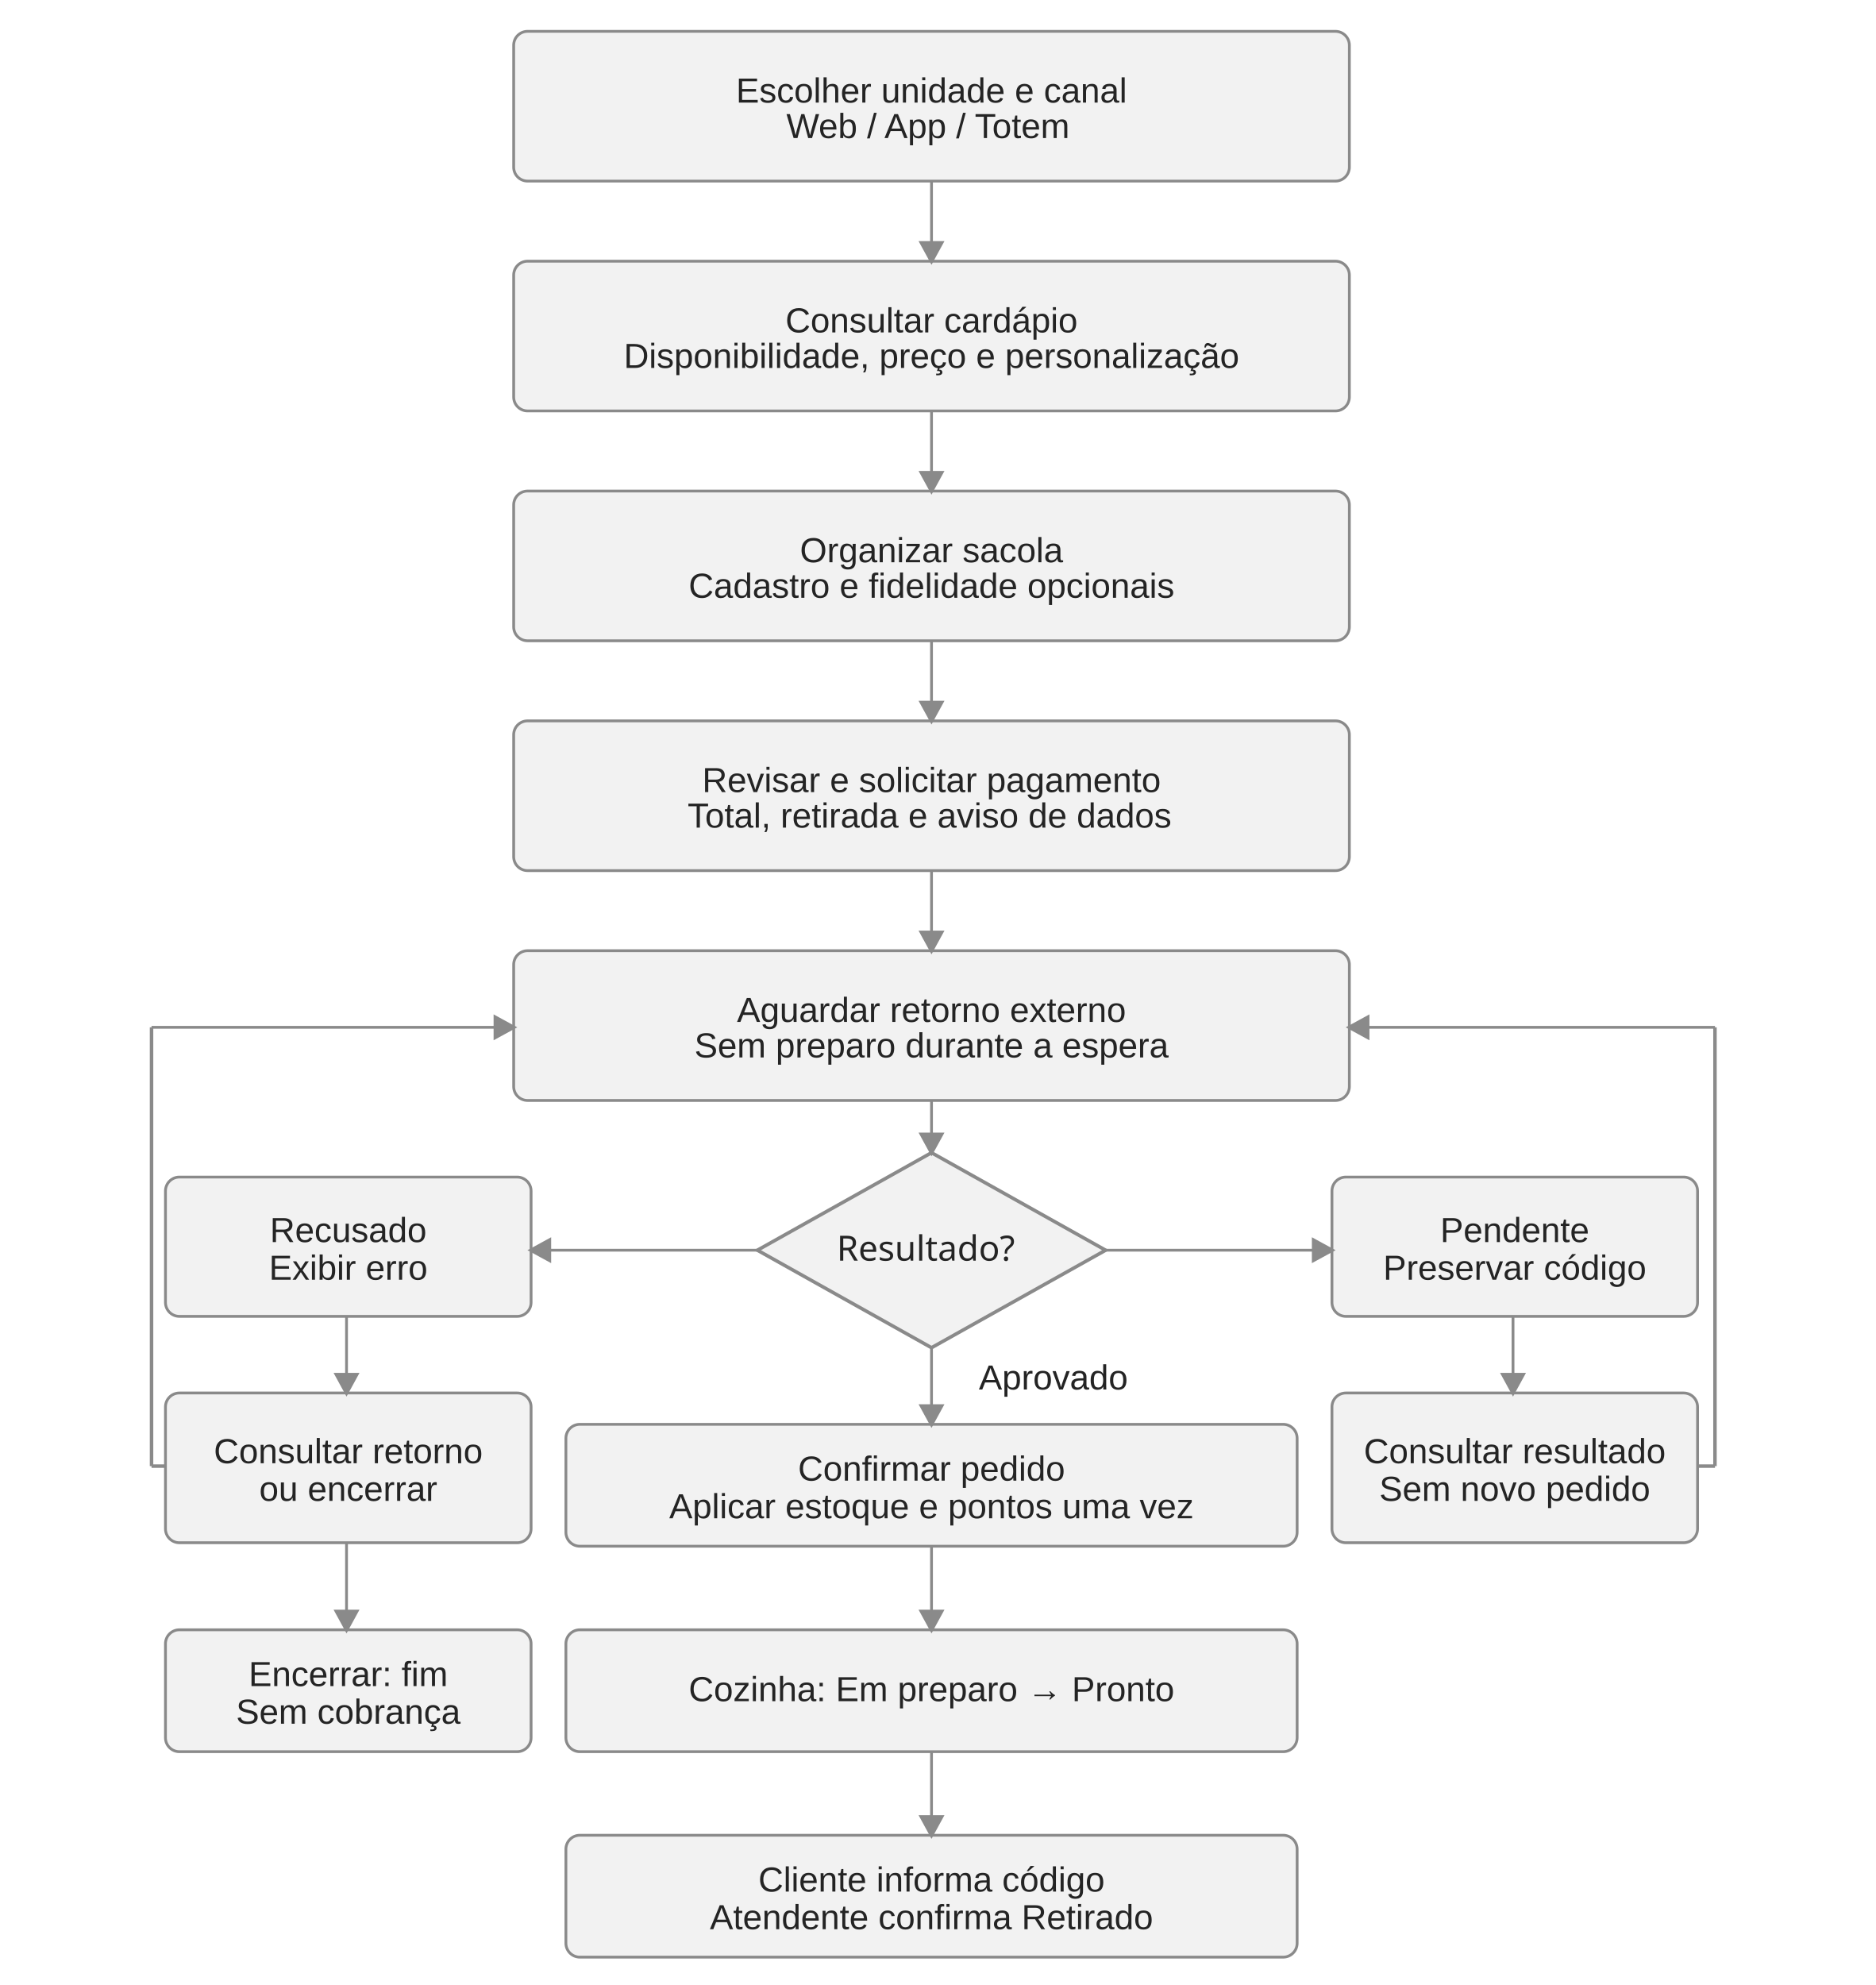
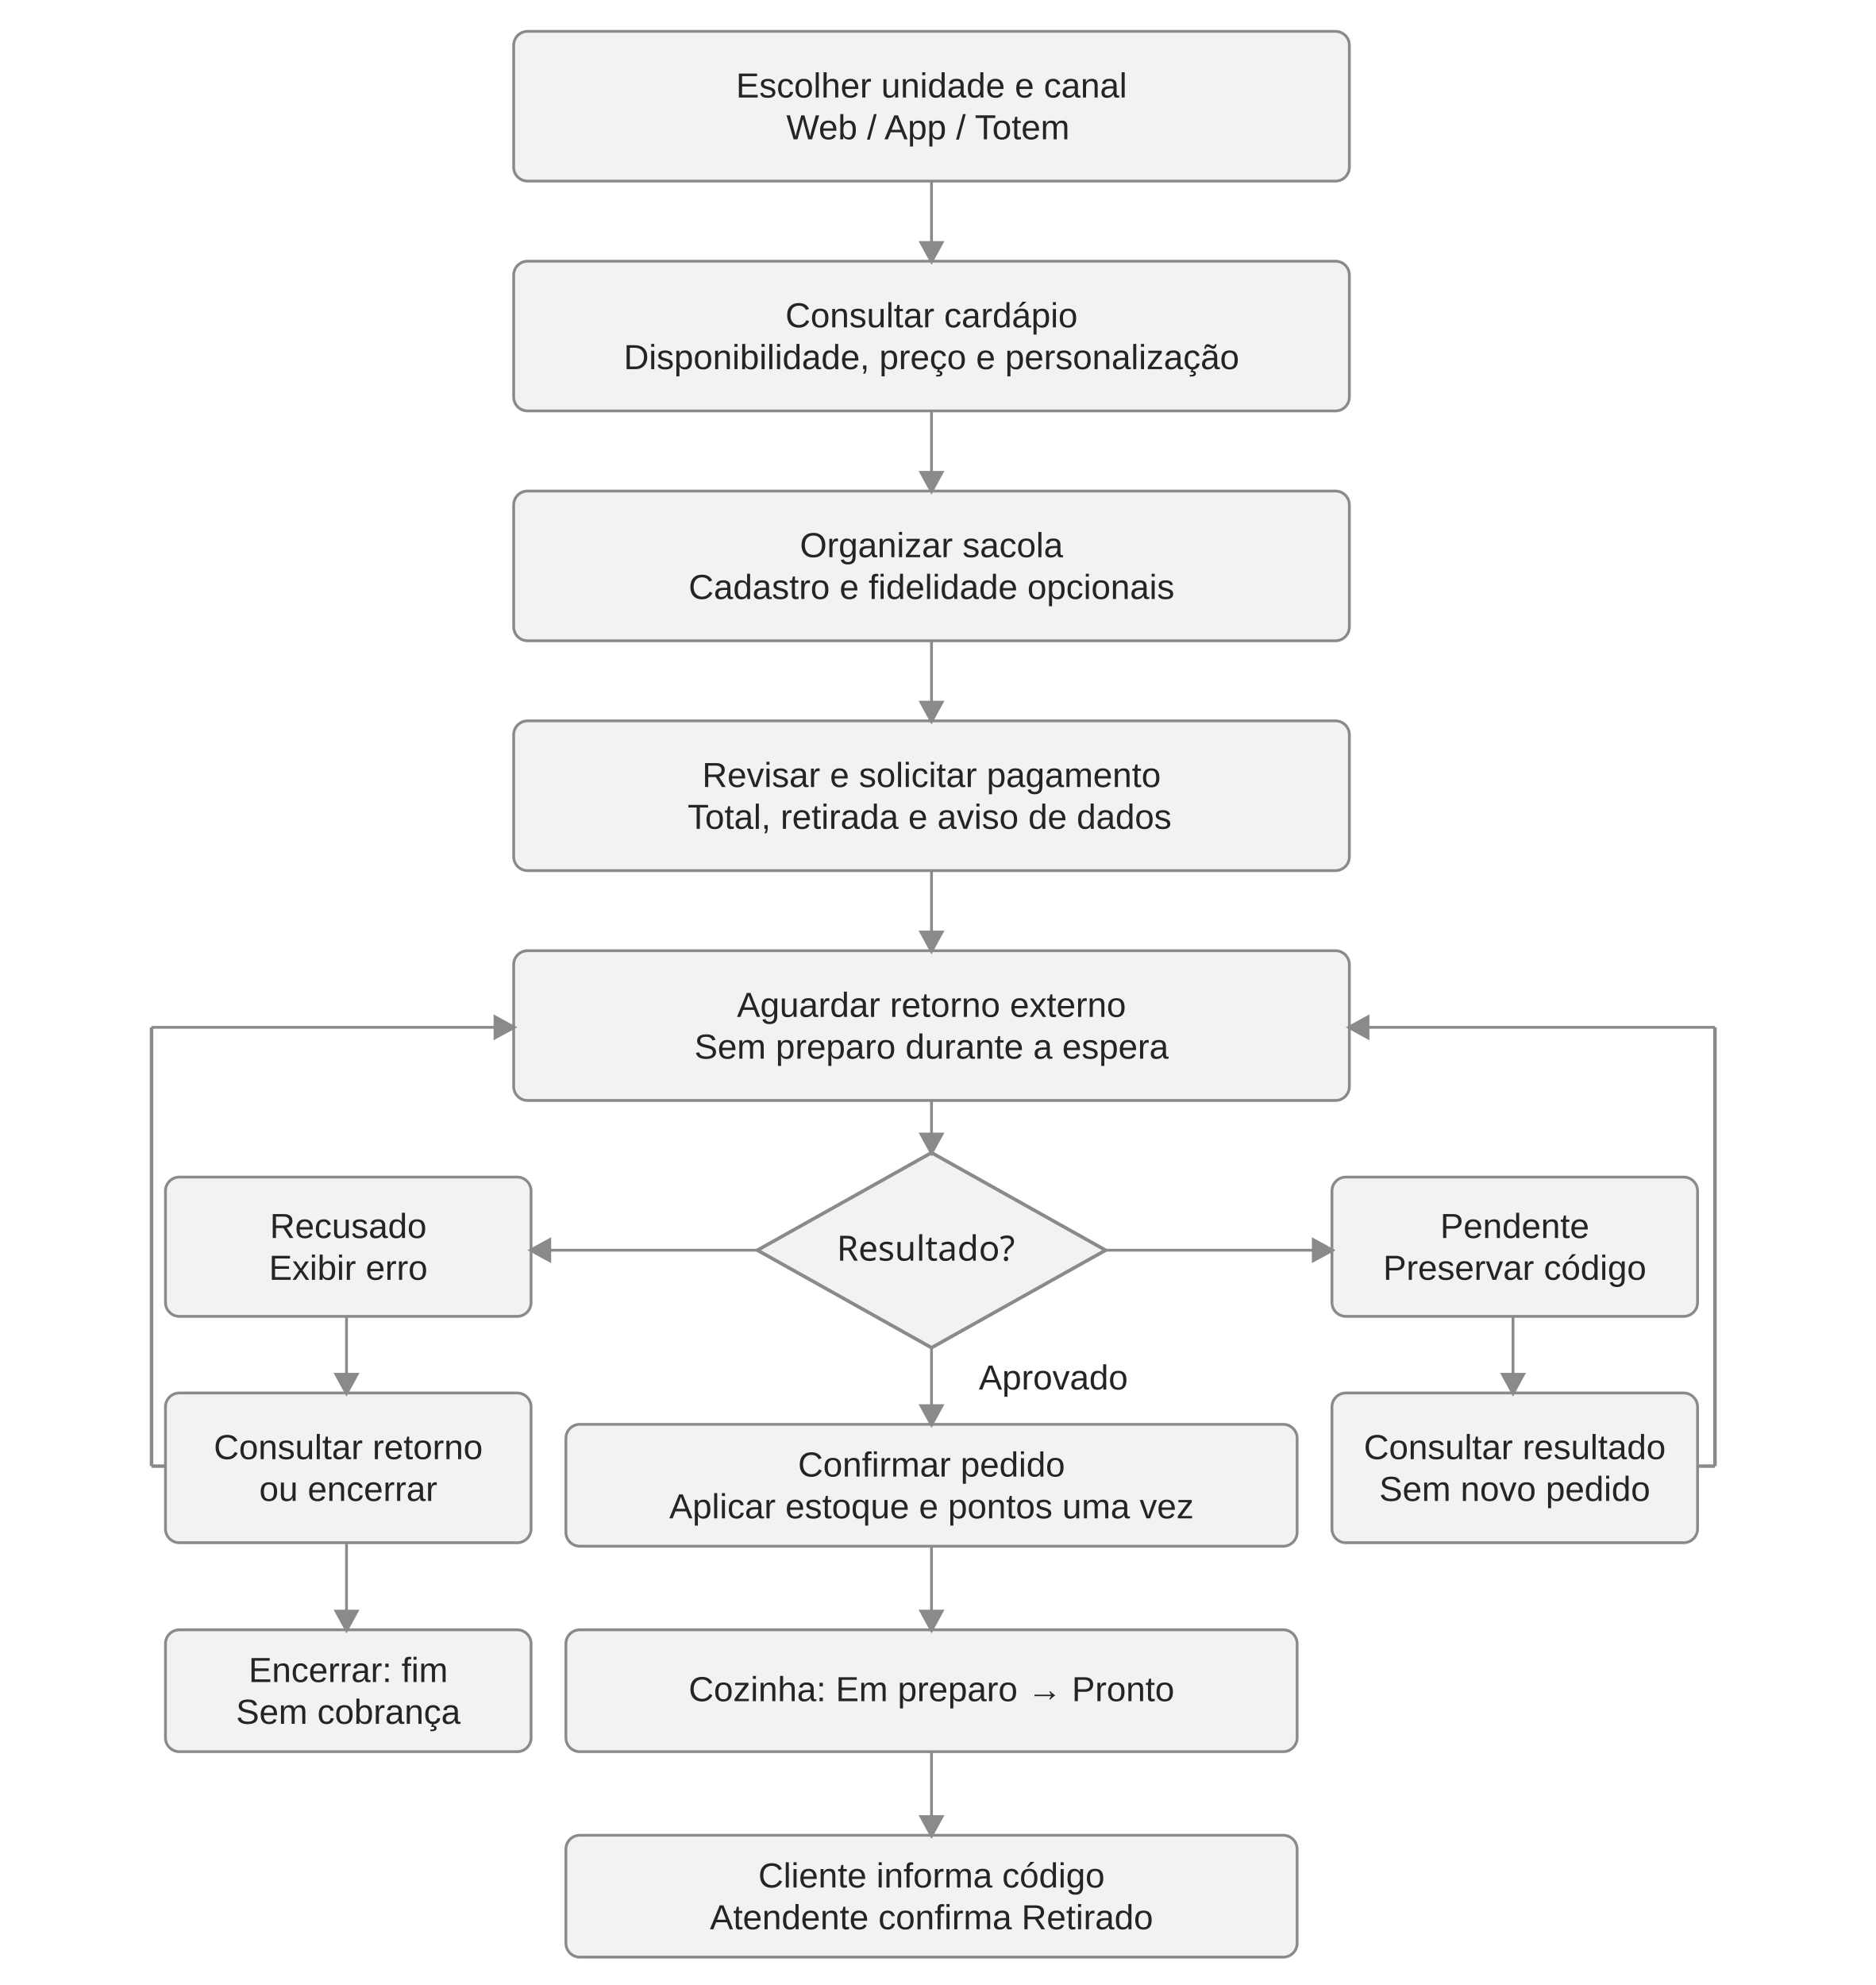
<svg xmlns="http://www.w3.org/2000/svg" width="453.543" height="480" preserveAspectRatio="xMinYMin meet" viewBox="0 0 453 480" version="1.0" fill-rule="evenodd">
  <clipPath id="clip">
    <rect x="0" y="0" width="453.543" height="480" />
  </clipPath>
  <g id="group" transform="scale(1,-1) translate(0,-480)" style="clip-path: url(#clip)">
    <g transform="">
      <g transform=" matrix(0.842105,0,0,0.842105,35.80605,0)">
        <rect x="105" y="518" width="240" height="43" rx="4" ry="4" style="stroke: rgb(54%,54%,54%); stroke-linecap: butt; stroke-width: 0.8; fill: rgb(95%,95%,95%); fill-rule: evenodd;" />
-         <text x="168.85" y="541.45" style="font-family: Arial; font-size: 10px;fill: rgb(14%,14%,14%); stroke:none;" transform="translate(0,1082) scale(1,-1)">Escolher unidade e canal</text>
-         <text x="183.318" y="530.65" style="font-family: Arial; font-size: 10px;fill: rgb(14%,14%,14%); stroke:none;" transform="translate(0,1061) scale(1,-1)">Web / App / Totem</text>
+         <text x="168.85" y="542.0" style="font-family: Arial; font-size: 10px;fill: rgb(14%,14%,14%); stroke:none;" transform="translate(0,1084) scale(1,-1)">Escolher unidade e canal</text>
+         <text x="183.318" y="530.0" style="font-family: Arial; font-size: 10px;fill: rgb(14%,14%,14%); stroke:none;" transform="translate(0,1060) scale(1,-1)">Web / App / Totem</text>
        <rect x="105" y="452" width="240" height="43" rx="4" ry="4" style="stroke: rgb(54%,54%,54%); stroke-linecap: butt; stroke-width: 0.8; fill: rgb(95%,95%,95%); fill-rule: evenodd;" />
-         <text x="183.032" y="475.45" style="font-family: Arial; font-size: 10px;fill: rgb(14%,14%,14%); stroke:none;" transform="translate(0,950) scale(1,-1)">Consultar cardápio</text>
-         <text x="136.611" y="464.65" style="font-family: Arial; font-size: 10px;fill: rgb(14%,14%,14%); stroke:none;" transform="translate(0,929) scale(1,-1)">Disponibilidade, preço e personalização</text>
+         <text x="183.032" y="476.0" style="font-family: Arial; font-size: 10px;fill: rgb(14%,14%,14%); stroke:none;" transform="translate(0,952) scale(1,-1)">Consultar cardápio</text>
+         <text x="136.611" y="464.0" style="font-family: Arial; font-size: 10px;fill: rgb(14%,14%,14%); stroke:none;" transform="translate(0,928) scale(1,-1)">Disponibilidade, preço e personalização</text>
        <rect x="105" y="386" width="240" height="43" rx="4" ry="4" style="stroke: rgb(54%,54%,54%); stroke-linecap: butt; stroke-width: 0.8; fill: rgb(95%,95%,95%); fill-rule: evenodd;" />
-         <text x="187.205" y="409.45" style="font-family: Arial; font-size: 10px;fill: rgb(14%,14%,14%); stroke:none;" transform="translate(0,818) scale(1,-1)">Organizar sacola</text>
-         <text x="155.232" y="398.65" style="font-family: Arial; font-size: 10px;fill: rgb(14%,14%,14%); stroke:none;" transform="translate(0,797) scale(1,-1)">Cadastro e fidelidade opcionais</text>
+         <text x="187.205" y="410.0" style="font-family: Arial; font-size: 10px;fill: rgb(14%,14%,14%); stroke:none;" transform="translate(0,820) scale(1,-1)">Organizar sacola</text>
+         <text x="155.232" y="398.0" style="font-family: Arial; font-size: 10px;fill: rgb(14%,14%,14%); stroke:none;" transform="translate(0,796) scale(1,-1)">Cadastro e fidelidade opcionais</text>
        <rect x="105" y="320" width="240" height="43" rx="4" ry="4" style="stroke: rgb(54%,54%,54%); stroke-linecap: butt; stroke-width: 0.8; fill: rgb(95%,95%,95%); fill-rule: evenodd;" />
-         <text x="159.136" y="343.45" style="font-family: Arial; font-size: 10px;fill: rgb(14%,14%,14%); stroke:none;" transform="translate(0,686) scale(1,-1)">Revisar e solicitar pagamento</text>
-         <text x="154.958" y="332.65" style="font-family: Arial; font-size: 10px;fill: rgb(14%,14%,14%); stroke:none;" transform="translate(0,665) scale(1,-1)">Total, retirada e aviso de dados</text>
+         <text x="159.136" y="344.0" style="font-family: Arial; font-size: 10px;fill: rgb(14%,14%,14%); stroke:none;" transform="translate(0,688) scale(1,-1)">Revisar e solicitar pagamento</text>
+         <text x="154.958" y="332.0" style="font-family: Arial; font-size: 10px;fill: rgb(14%,14%,14%); stroke:none;" transform="translate(0,664) scale(1,-1)">Total, retirada e aviso de dados</text>
        <path d="M 225,518 L 225,495 Z" style="stroke: rgb(54%,54%,54%); stroke-linecap: butt; stroke-width: 0.8;" />
        <polygon points="225 495, 227.877 500.265, 222.123 500.265" style="stroke: rgb(54%,54%,54%); stroke-linecap: butt; stroke-width: 1; fill: rgb(54%,54%,54%); fill-rule: evenodd;" />
        <path d="M 225,452 L 225,429 Z" style="stroke: rgb(54%,54%,54%); stroke-linecap: butt; stroke-width: 0.8;" />
        <polygon points="225 429, 227.877 434.265, 222.123 434.265" style="stroke: rgb(54%,54%,54%); stroke-linecap: butt; stroke-width: 1; fill: rgb(54%,54%,54%); fill-rule: evenodd;" />
        <path d="M 225,386 L 225,363 Z" style="stroke: rgb(54%,54%,54%); stroke-linecap: butt; stroke-width: 0.8;" />
        <polygon points="225 363, 227.877 368.265, 222.123 368.265" style="stroke: rgb(54%,54%,54%); stroke-linecap: butt; stroke-width: 1; fill: rgb(54%,54%,54%); fill-rule: evenodd;" />
        <rect x="105" y="254" width="240" height="43" rx="4" ry="4" style="stroke: rgb(54%,54%,54%); stroke-linecap: butt; stroke-width: 0.8; fill: rgb(95%,95%,95%); fill-rule: evenodd;" />
-         <text x="169.133" y="277.45" style="font-family: Arial; font-size: 10px;fill: rgb(14%,14%,14%); stroke:none;" transform="translate(0,554) scale(1,-1)">Aguardar retorno externo</text>
-         <text x="156.902" y="266.65" style="font-family: Arial; font-size: 10px;fill: rgb(14%,14%,14%); stroke:none;" transform="translate(0,533) scale(1,-1)">Sem preparo durante a espera</text>
+         <text x="169.133" y="278.0" style="font-family: Arial; font-size: 10px;fill: rgb(14%,14%,14%); stroke:none;" transform="translate(0,556) scale(1,-1)">Aguardar retorno externo</text>
+         <text x="156.902" y="266.0" style="font-family: Arial; font-size: 10px;fill: rgb(14%,14%,14%); stroke:none;" transform="translate(0,532) scale(1,-1)">Sem preparo durante a espera</text>
        <path d="M 225,320 L 225,297 Z" style="stroke: rgb(54%,54%,54%); stroke-linecap: butt; stroke-width: 0.8;" />
        <polygon points="225 297, 227.877 302.265, 222.123 302.265" style="stroke: rgb(54%,54%,54%); stroke-linecap: butt; stroke-width: 1; fill: rgb(54%,54%,54%); fill-rule: evenodd;" />
        <polygon points="225 239, 275 211, 225 183, 175 211" style="stroke: rgb(54%,54%,54%); stroke-linecap: butt; stroke-width: 1; fill: rgb(95%,95%,95%); fill-rule: evenodd;" />
        <text x="197.776" y="208.0" style="font-family: Arial-Bold; font-size: 10px;fill: rgb(14%,14%,14%); stroke:none;" transform="translate(0,416) scale(1,-1)">Resultado?</text>
        <path d="M 225,254 L 225,239 Z" style="stroke: rgb(54%,54%,54%); stroke-linecap: butt; stroke-width: 0.8;" />
        <polygon points="225 239, 227.877 244.266, 222.123 244.266" style="stroke: rgb(54%,54%,54%); stroke-linecap: butt; stroke-width: 1; fill: rgb(54%,54%,54%); fill-rule: evenodd;" />
        <rect x="5" y="192" width="105" height="40" rx="4" ry="4" style="stroke: rgb(54%,54%,54%); stroke-linecap: butt; stroke-width: 0.8; fill: rgb(95%,95%,95%); fill-rule: evenodd;" />
-         <text x="34.985" y="213.675" style="font-family: Arial; font-size: 10px;fill: rgb(14%,14%,14%); stroke:none;" transform="translate(0,427) scale(1,-1)">Recusado</text>
-         <text x="34.717" y="203.475" style="font-family: Arial; font-size: 10px;fill: rgb(14%,14%,14%); stroke:none;" transform="translate(0,406) scale(1,-1)">Exibir erro</text>
+         <text x="34.985" y="214.5" style="font-family: Arial; font-size: 10px;fill: rgb(14%,14%,14%); stroke:none;" transform="translate(0,429) scale(1,-1)">Recusado</text>
+         <text x="34.717" y="202.5" style="font-family: Arial; font-size: 10px;fill: rgb(14%,14%,14%); stroke:none;" transform="translate(0,405) scale(1,-1)">Exibir erro</text>
        <path d="M 175,211 L 110,211 Z" style="stroke: rgb(54%,54%,54%); stroke-linecap: butt; stroke-width: 0.8;" />
        <polygon points="110 211, 115.266 208.123, 115.266 213.877" style="stroke: rgb(54%,54%,54%); stroke-linecap: butt; stroke-width: 1; fill: rgb(54%,54%,54%); fill-rule: evenodd;" />
        <rect x="340" y="192" width="105" height="40" rx="4" ry="4" style="stroke: rgb(54%,54%,54%); stroke-linecap: butt; stroke-width: 0.8; fill: rgb(95%,95%,95%); fill-rule: evenodd;" />
-         <text x="371.091" y="213.675" style="font-family: Arial; font-size: 10px;fill: rgb(14%,14%,14%); stroke:none;" transform="translate(0,427) scale(1,-1)">Pendente</text>
-         <text x="354.705" y="203.475" style="font-family: Arial; font-size: 10px;fill: rgb(14%,14%,14%); stroke:none;" transform="translate(0,406) scale(1,-1)">Preservar código</text>
+         <text x="371.091" y="214.5" style="font-family: Arial; font-size: 10px;fill: rgb(14%,14%,14%); stroke:none;" transform="translate(0,429) scale(1,-1)">Pendente</text>
+         <text x="354.705" y="202.5" style="font-family: Arial; font-size: 10px;fill: rgb(14%,14%,14%); stroke:none;" transform="translate(0,405) scale(1,-1)">Preservar código</text>
        <path d="M 275,211 L 340,211 Z" style="stroke: rgb(54%,54%,54%); stroke-linecap: butt; stroke-width: 0.8;" />
        <polygon points="340 211, 334.735 213.877, 334.735 208.123" style="stroke: rgb(54%,54%,54%); stroke-linecap: butt; stroke-width: 1; fill: rgb(54%,54%,54%); fill-rule: evenodd;" />
        <rect x="5" y="127" width="105" height="43" rx="4" ry="4" style="stroke: rgb(54%,54%,54%); stroke-linecap: butt; stroke-width: 0.8; fill: rgb(95%,95%,95%); fill-rule: evenodd;" />
-         <text x="18.87" y="150.175" style="font-family: Arial; font-size: 10px;fill: rgb(14%,14%,14%); stroke:none;" transform="translate(0,300) scale(1,-1)">Consultar retorno</text>
-         <text x="31.931" y="139.975" style="font-family: Arial; font-size: 10px;fill: rgb(14%,14%,14%); stroke:none;" transform="translate(0,279) scale(1,-1)">ou encerrar</text>
+         <text x="18.87" y="151.0" style="font-family: Arial; font-size: 10px;fill: rgb(14%,14%,14%); stroke:none;" transform="translate(0,302) scale(1,-1)">Consultar retorno</text>
+         <text x="31.931" y="139.0" style="font-family: Arial; font-size: 10px;fill: rgb(14%,14%,14%); stroke:none;" transform="translate(0,278) scale(1,-1)">ou encerrar</text>
        <path d="M 57,192 L 57,170 Z" style="stroke: rgb(54%,54%,54%); stroke-linecap: butt; stroke-width: 0.8;" />
        <polygon points="57 170, 59.877 175.266, 54.123 175.266" style="stroke: rgb(54%,54%,54%); stroke-linecap: butt; stroke-width: 1; fill: rgb(54%,54%,54%); fill-rule: evenodd;" />
        <rect x="340" y="127" width="105" height="43" rx="4" ry="4" style="stroke: rgb(54%,54%,54%); stroke-linecap: butt; stroke-width: 0.8; fill: rgb(95%,95%,95%); fill-rule: evenodd;" />
-         <text x="349.143" y="150.175" style="font-family: Arial; font-size: 10px;fill: rgb(14%,14%,14%); stroke:none;" transform="translate(0,300) scale(1,-1)">Consultar resultado</text>
-         <text x="353.584" y="139.975" style="font-family: Arial; font-size: 10px;fill: rgb(14%,14%,14%); stroke:none;" transform="translate(0,279) scale(1,-1)">Sem novo pedido</text>
+         <text x="349.143" y="151.0" style="font-family: Arial; font-size: 10px;fill: rgb(14%,14%,14%); stroke:none;" transform="translate(0,302) scale(1,-1)">Consultar resultado</text>
+         <text x="353.584" y="139.0" style="font-family: Arial; font-size: 10px;fill: rgb(14%,14%,14%); stroke:none;" transform="translate(0,278) scale(1,-1)">Sem novo pedido</text>
        <path d="M 392,192 L 392,170 Z" style="stroke: rgb(54%,54%,54%); stroke-linecap: butt; stroke-width: 0.8;" />
        <polygon points="392 170, 394.877 175.266, 389.123 175.266" style="stroke: rgb(54%,54%,54%); stroke-linecap: butt; stroke-width: 1; fill: rgb(54%,54%,54%); fill-rule: evenodd;" />
        <path d="M 5,149 L 1,149 Z" style="stroke: rgb(54%,54%,54%); stroke-linecap: butt; stroke-width: 1;" />
        <path d="M 1,149 L 1,275 Z" style="stroke: rgb(54%,54%,54%); stroke-linecap: butt; stroke-width: 1;" />
        <path d="M 1,275 L 105,275 Z" style="stroke: rgb(54%,54%,54%); stroke-linecap: butt; stroke-width: 0.8;" />
        <polygon points="105 275, 99.734 277.877, 99.734 272.123" style="stroke: rgb(54%,54%,54%); stroke-linecap: butt; stroke-width: 1; fill: rgb(54%,54%,54%); fill-rule: evenodd;" />
        <path d="M 445,149 L 450,149 Z" style="stroke: rgb(54%,54%,54%); stroke-linecap: butt; stroke-width: 1;" />
        <path d="M 450,149 L 450,275 Z" style="stroke: rgb(54%,54%,54%); stroke-linecap: butt; stroke-width: 1;" />
        <path d="M 450,275 L 345,275 Z" style="stroke: rgb(54%,54%,54%); stroke-linecap: butt; stroke-width: 0.8;" />
        <polygon points="345 275, 350.265 272.123, 350.265 277.877" style="stroke: rgb(54%,54%,54%); stroke-linecap: butt; stroke-width: 1; fill: rgb(54%,54%,54%); fill-rule: evenodd;" />
        <rect x="5" y="67" width="105" height="35" rx="4" ry="4" style="stroke: rgb(54%,54%,54%); stroke-linecap: butt; stroke-width: 0.8; fill: rgb(95%,95%,95%); fill-rule: evenodd;" />
-         <text x="28.884" y="86.175" style="font-family: Arial; font-size: 10px;fill: rgb(14%,14%,14%); stroke:none;" transform="translate(0,172) scale(1,-1)">Encerrar: fim</text>
-         <text x="25.261" y="75.975" style="font-family: Arial; font-size: 10px;fill: rgb(14%,14%,14%); stroke:none;" transform="translate(0,151) scale(1,-1)">Sem cobrança</text>
+         <text x="28.884" y="87.0" style="font-family: Arial; font-size: 10px;fill: rgb(14%,14%,14%); stroke:none;" transform="translate(0,174) scale(1,-1)">Encerrar: fim</text>
+         <text x="25.261" y="75.0" style="font-family: Arial; font-size: 10px;fill: rgb(14%,14%,14%); stroke:none;" transform="translate(0,150) scale(1,-1)">Sem cobrança</text>
        <path d="M 57,127 L 57,102 Z" style="stroke: rgb(54%,54%,54%); stroke-linecap: butt; stroke-width: 0.8;" />
        <polygon points="57 102, 59.877 107.266, 54.123 107.266" style="stroke: rgb(54%,54%,54%); stroke-linecap: butt; stroke-width: 1; fill: rgb(54%,54%,54%); fill-rule: evenodd;" />
        <text x="238.596" y="171.0" style="font-family: Arial; font-size: 10px;fill: rgb(14%,14%,14%); stroke:none;" transform="translate(0,342) scale(1,-1)">Aprovado</text>
        <rect x="120" y="126" width="210" height="35" rx="4" ry="4" style="stroke: rgb(54%,54%,54%); stroke-linecap: butt; stroke-width: 0.8; fill: rgb(95%,95%,95%); fill-rule: evenodd;" />
-         <text x="186.648" y="145.175" style="font-family: Arial; font-size: 10px;fill: rgb(14%,14%,14%); stroke:none;" transform="translate(0,290) scale(1,-1)">Confirmar pedido</text>
-         <text x="149.678" y="134.975" style="font-family: Arial; font-size: 10px;fill: rgb(14%,14%,14%); stroke:none;" transform="translate(0,269) scale(1,-1)">Aplicar estoque e pontos uma vez</text>
+         <text x="186.648" y="146.0" style="font-family: Arial; font-size: 10px;fill: rgb(14%,14%,14%); stroke:none;" transform="translate(0,292) scale(1,-1)">Confirmar pedido</text>
+         <text x="149.678" y="134.0" style="font-family: Arial; font-size: 10px;fill: rgb(14%,14%,14%); stroke:none;" transform="translate(0,268) scale(1,-1)">Aplicar estoque e pontos uma vez</text>
        <path d="M 225,183 L 225,161 Z" style="stroke: rgb(54%,54%,54%); stroke-linecap: butt; stroke-width: 0.8;" />
        <polygon points="225 161, 227.877 166.266, 222.123 166.266" style="stroke: rgb(54%,54%,54%); stroke-linecap: butt; stroke-width: 1; fill: rgb(54%,54%,54%); fill-rule: evenodd;" />
        <rect x="120" y="67" width="210" height="35" rx="4" ry="4" style="stroke: rgb(54%,54%,54%); stroke-linecap: butt; stroke-width: 0.8; fill: rgb(95%,95%,95%); fill-rule: evenodd;" />
        <text x="155.244" y="81.5" style="font-family: Arial; font-size: 10px;fill: rgb(14%,14%,14%); stroke:none;" transform="translate(0,163) scale(1,-1)">Cozinha: Em preparo → Pronto</text>
        <path d="M 225,126 L 225,102 Z" style="stroke: rgb(54%,54%,54%); stroke-linecap: butt; stroke-width: 0.8;" />
        <polygon points="225 102, 227.877 107.266, 222.123 107.266" style="stroke: rgb(54%,54%,54%); stroke-linecap: butt; stroke-width: 1; fill: rgb(54%,54%,54%); fill-rule: evenodd;" />
        <rect x="120" y="8" width="210" height="35" rx="4" ry="4" style="stroke: rgb(54%,54%,54%); stroke-linecap: butt; stroke-width: 0.8; fill: rgb(95%,95%,95%); fill-rule: evenodd;" />
-         <text x="175.251" y="27.175" style="font-family: Arial; font-size: 10px;fill: rgb(14%,14%,14%); stroke:none;" transform="translate(0,54) scale(1,-1)">Cliente informa código</text>
-         <text x="161.353" y="16.975" style="font-family: Arial; font-size: 10px;fill: rgb(14%,14%,14%); stroke:none;" transform="translate(0,33) scale(1,-1)">Atendente confirma Retirado</text>
+         <text x="175.251" y="28.0" style="font-family: Arial; font-size: 10px;fill: rgb(14%,14%,14%); stroke:none;" transform="translate(0,56) scale(1,-1)">Cliente informa código</text>
+         <text x="161.353" y="16.0" style="font-family: Arial; font-size: 10px;fill: rgb(14%,14%,14%); stroke:none;" transform="translate(0,32) scale(1,-1)">Atendente confirma Retirado</text>
        <path d="M 225,67 L 225,43 Z" style="stroke: rgb(54%,54%,54%); stroke-linecap: butt; stroke-width: 0.8;" />
        <polygon points="225 43, 227.877 48.266, 222.123 48.266" style="stroke: rgb(54%,54%,54%); stroke-linecap: butt; stroke-width: 1; fill: rgb(54%,54%,54%); fill-rule: evenodd;" />
      </g>
    </g>
  </g>
</svg>
